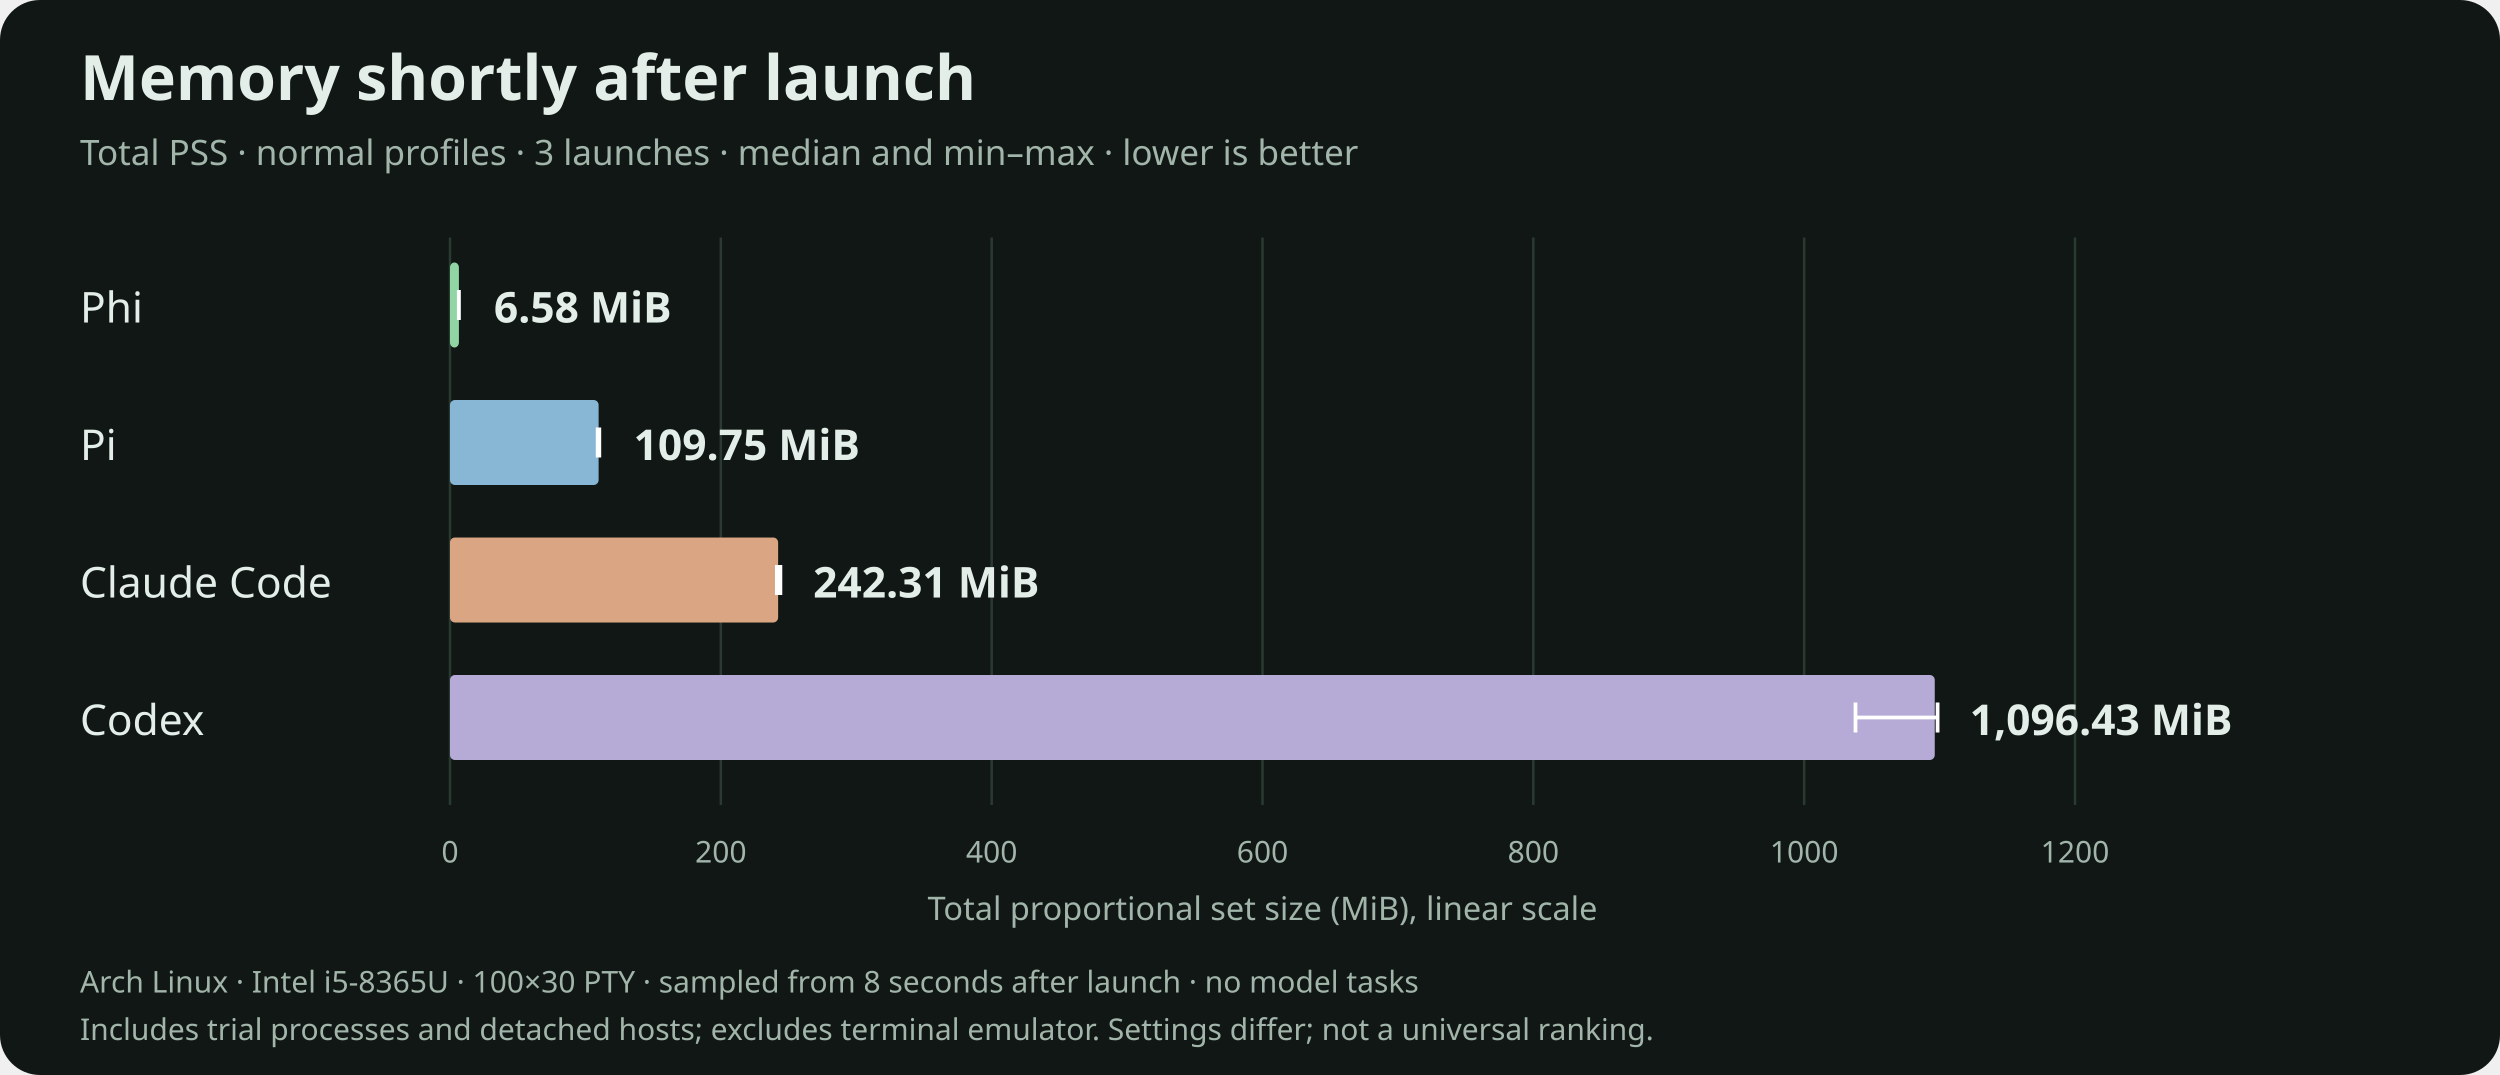
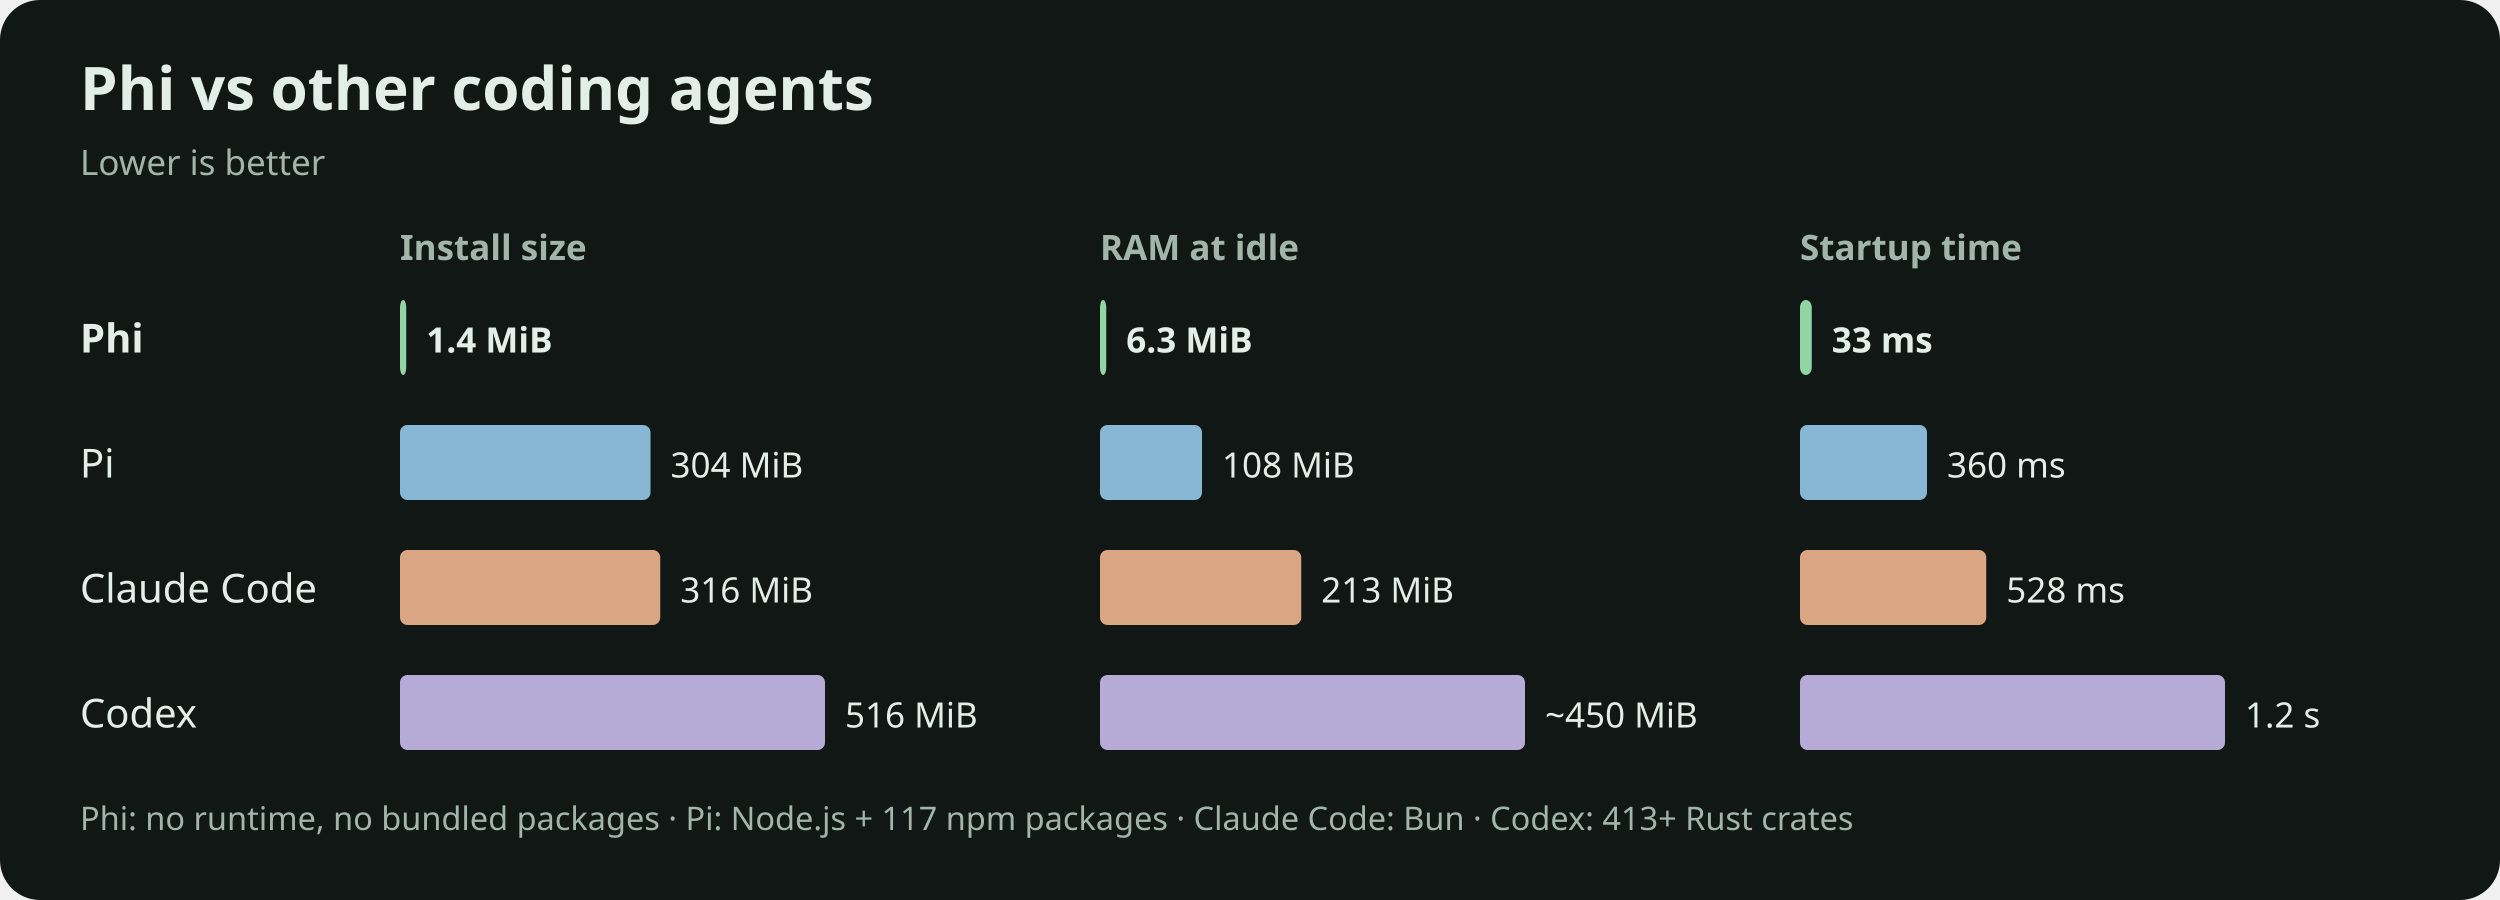
- <svg xmlns="http://www.w3.org/2000/svg" width="1000" height="430" viewBox="0 0 1000 430" role="img" aria-labelledby="title desc">
-   <rect width="1000" height="430" rx="16" fill="#101714" />
+ <svg xmlns="http://www.w3.org/2000/svg" width="1000" height="360" viewBox="0 0 1000 360" role="img" aria-labelledby="title desc">
+   <rect width="1000" height="360" rx="16" fill="#101714" />
  <g font-family="system-ui,sans-serif" fill="#e4eee8">
-     <text x="32" y="40" font-size="25" font-weight="650">Memory shortly after launch</text>
-     <text x="32" y="66" font-size="14" fill="#a2b5aa">Total PSS · normal profiles · 3 launches · median and min–max · lower is better</text>
-     <line x1="180.0" x2="180.0" y1="95" y2="322" stroke="#2a3931" />
-     <text x="180.0" y="345" text-anchor="middle" font-size="12" fill="#a2b5aa">0</text>
-     <line x1="288.333" x2="288.333" y1="95" y2="322" stroke="#2a3931" />
-     <text x="288.333" y="345" text-anchor="middle" font-size="12" fill="#a2b5aa">200</text>
-     <line x1="396.667" x2="396.667" y1="95" y2="322" stroke="#2a3931" />
-     <text x="396.667" y="345" text-anchor="middle" font-size="12" fill="#a2b5aa">400</text>
-     <line x1="505.0" x2="505.0" y1="95" y2="322" stroke="#2a3931" />
-     <text x="505.0" y="345" text-anchor="middle" font-size="12" fill="#a2b5aa">600</text>
-     <line x1="613.333" x2="613.333" y1="95" y2="322" stroke="#2a3931" />
-     <text x="613.333" y="345" text-anchor="middle" font-size="12" fill="#a2b5aa">800</text>
-     <line x1="721.667" x2="721.667" y1="95" y2="322" stroke="#2a3931" />
-     <text x="721.667" y="345" text-anchor="middle" font-size="12" fill="#a2b5aa">1000</text>
-     <line x1="830.0" x2="830.0" y1="95" y2="322" stroke="#2a3931" />
-     <text x="830.0" y="345" text-anchor="middle" font-size="12" fill="#a2b5aa">1200</text>
-     <text x="32" y="129" font-size="17">Phi</text>
-     <rect x="180" y="105" width="3.564" height="34" rx="2" fill="#91d5a4" />
-     <path d="M 183.516 122 H 183.578 M 183.516 116 V 128 M 183.578 116 V 128" stroke="#ffffff" stroke-width="1.5" fill="none" />
-     <text x="197.564" y="129" font-size="17" font-weight="600">6.58 MiB</text>
-     <text x="32" y="184" font-size="17">Pi</text>
-     <rect x="180" y="160" width="59.449" height="34" rx="2" fill="#88b6d5" />
-     <path d="M 239.062 177 H 239.730 M 239.062 171 V 183 M 239.730 171 V 183" stroke="#ffffff" stroke-width="1.5" fill="none" />
-     <text x="253.449" y="184" font-size="17" font-weight="600">109.75 MiB</text>
-     <text x="32" y="239" font-size="17">Claude Code</text>
-     <rect x="180" y="215" width="131.254" height="34" rx="2" fill="#d9a582" />
-     <path d="M 310.735 232 H 312.158 M 310.735 226 V 238 M 312.158 226 V 238" stroke="#ffffff" stroke-width="1.5" fill="none" />
-     <text x="325.254" y="239" font-size="17" font-weight="600">242.31 MiB</text>
-     <text x="32" y="294" font-size="17">Codex</text>
-     <rect x="180" y="270" width="593.902" height="34" rx="2" fill="#b6aad7" />
-     <path d="M 742.197 287 H 775.031 M 742.197 281 V 293 M 775.031 281 V 293" stroke="#ffffff" stroke-width="1.5" fill="none" />
-     <text x="787.902" y="294" font-size="17" font-weight="600">1,096.43 MiB</text>
-     <text x="505" y="368" text-anchor="middle" font-size="13" fill="#a2b5aa">Total proportional set size (MiB), linear scale</text>
-     <text x="32" y="397" font-size="12" fill="#a2b5aa">Arch Linux · Intel i5-8365U · 100×30 PTY · sampled from 8 seconds after launch · no model tasks</text>
-     <text x="32" y="416" font-size="12" fill="#a2b5aa">Includes trial processes and detached hosts; excludes terminal emulator. Settings differ; not a universal ranking.</text>
+     <text x="32" y="44" font-size="24" font-weight="650">Phi vs other coding agents</text>
+     <text x="32" y="70" font-size="14" fill="#a2b5aa">Lower is better</text>
+     <text x="32" y="141" font-size="16" font-weight="650">Phi</text>
+     <text x="32" y="191" font-size="16">Pi</text>
+     <text x="32" y="241" font-size="16">Claude Code</text>
+     <text x="32" y="291" font-size="16">Codex</text>
+     <text x="160" y="104" font-size="14" font-weight="600" fill="#a2b5aa">Install size</text>
+     <rect x="160" y="120" width="2.5" height="30" rx="3" fill="#91d5a4" />
+     <text x="170.5" y="141" font-size="14" font-weight="700">1.4 MiB</text>
+     <rect x="160" y="170" width="100.2" height="30" rx="3" fill="#88b6d5" />
+     <text x="268.2" y="191" font-size="14">304 MiB</text>
+     <rect x="160" y="220" width="104.1" height="30" rx="3" fill="#d9a582" />
+     <text x="272.1" y="241" font-size="14">316 MiB</text>
+     <rect x="160" y="270" width="170.0" height="30" rx="3" fill="#b6aad7" />
+     <text x="338.0" y="291" font-size="14">516 MiB</text>
+     <text x="440" y="104" font-size="14" font-weight="600" fill="#a2b5aa">RAM at idle</text>
+     <rect x="440" y="120" width="2.5" height="30" rx="3" fill="#91d5a4" />
+     <text x="450.5" y="141" font-size="14" font-weight="700">6.3 MiB</text>
+     <rect x="440" y="170" width="40.8" height="30" rx="3" fill="#88b6d5" />
+     <text x="488.8" y="191" font-size="14">108 MiB</text>
+     <rect x="440" y="220" width="80.5" height="30" rx="3" fill="#d9a582" />
+     <text x="528.5" y="241" font-size="14">213 MiB</text>
+     <rect x="440" y="270" width="170.0" height="30" rx="3" fill="#b6aad7" />
+     <text x="618.0" y="291" font-size="14">~450 MiB</text>
+     <text x="720" y="104" font-size="14" font-weight="600" fill="#a2b5aa">Startup time</text>
+     <rect x="720" y="120" width="4.7" height="30" rx="3" fill="#91d5a4" />
+     <text x="732.7" y="141" font-size="14" font-weight="700">33 ms</text>
+     <rect x="720" y="170" width="50.8" height="30" rx="3" fill="#88b6d5" />
+     <text x="778.8" y="191" font-size="14">360 ms</text>
+     <rect x="720" y="220" width="74.5" height="30" rx="3" fill="#d9a582" />
+     <text x="802.5" y="241" font-size="14">528 ms</text>
+     <rect x="720" y="270" width="170.0" height="30" rx="3" fill="#b6aad7" />
+     <text x="898.0" y="291" font-size="14">1.2 s</text>
+     <text x="32" y="332" font-size="13" fill="#a2b5aa">Phi: no runtime, no bundled packages · Pi: Node.js + 117 npm packages · Claude Code: Bun · Codex: 413+ Rust crates</text>
  </g>
</svg>
